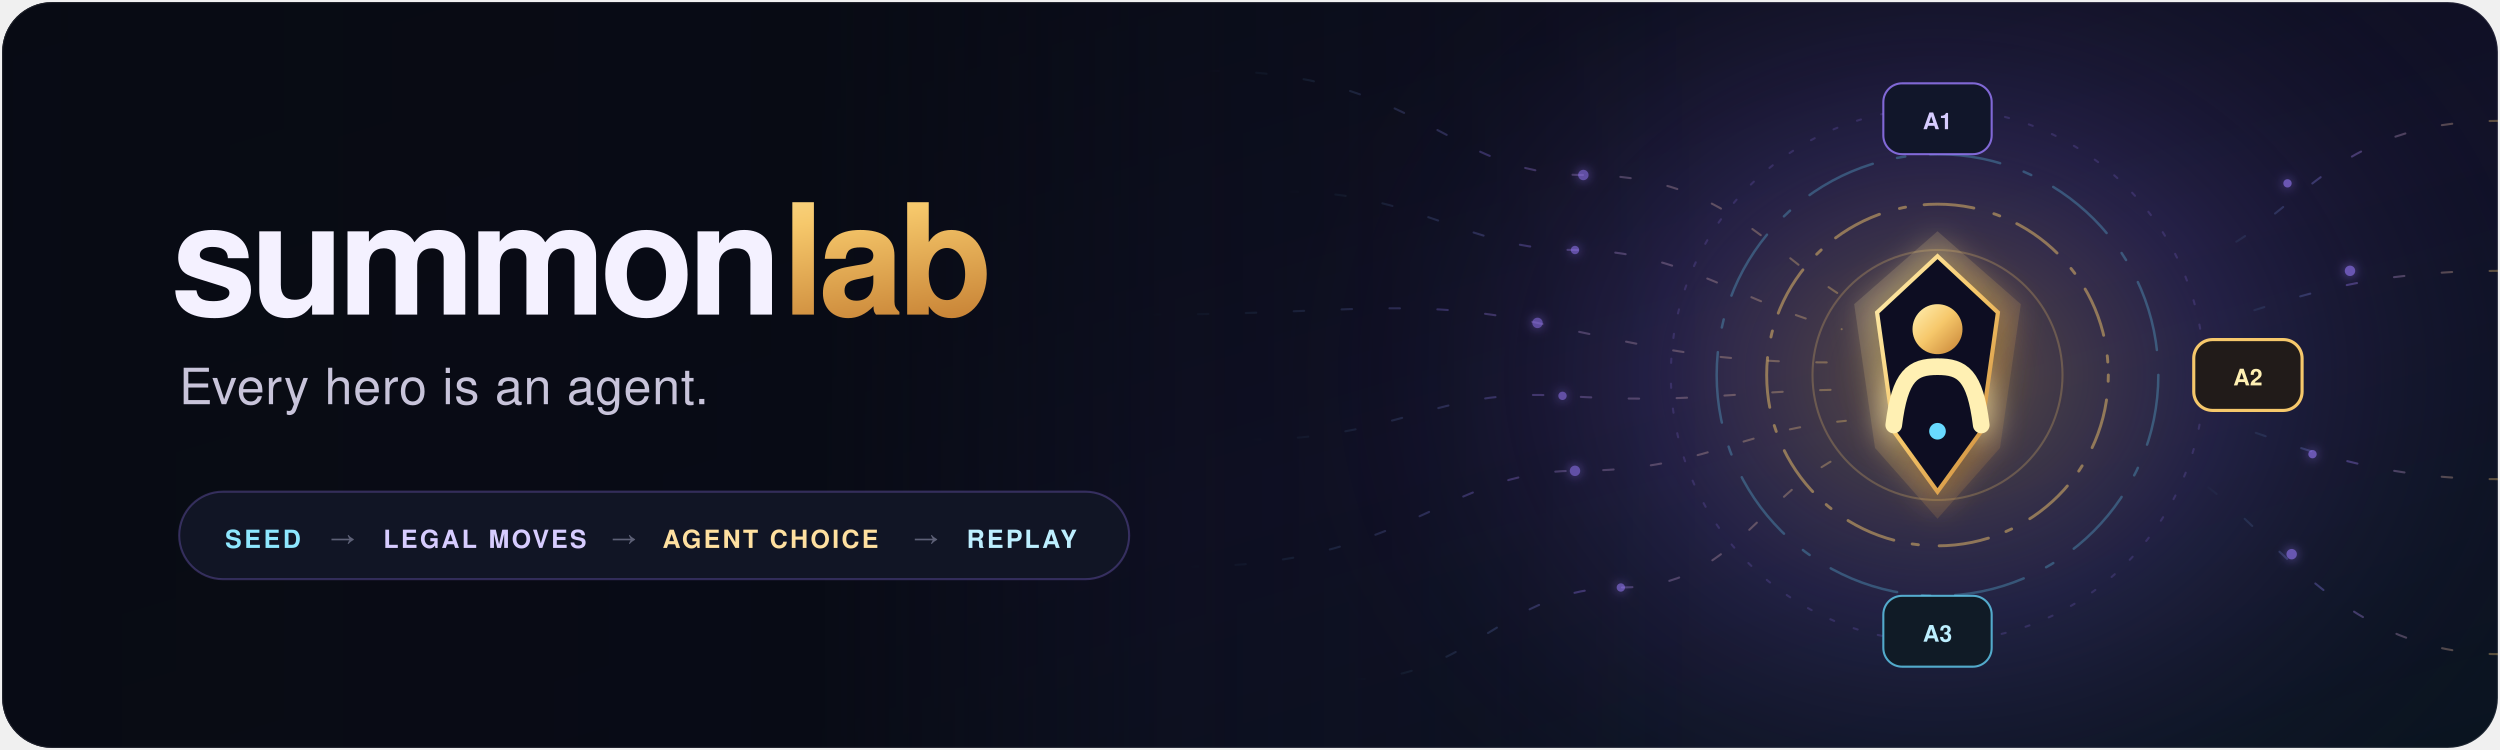
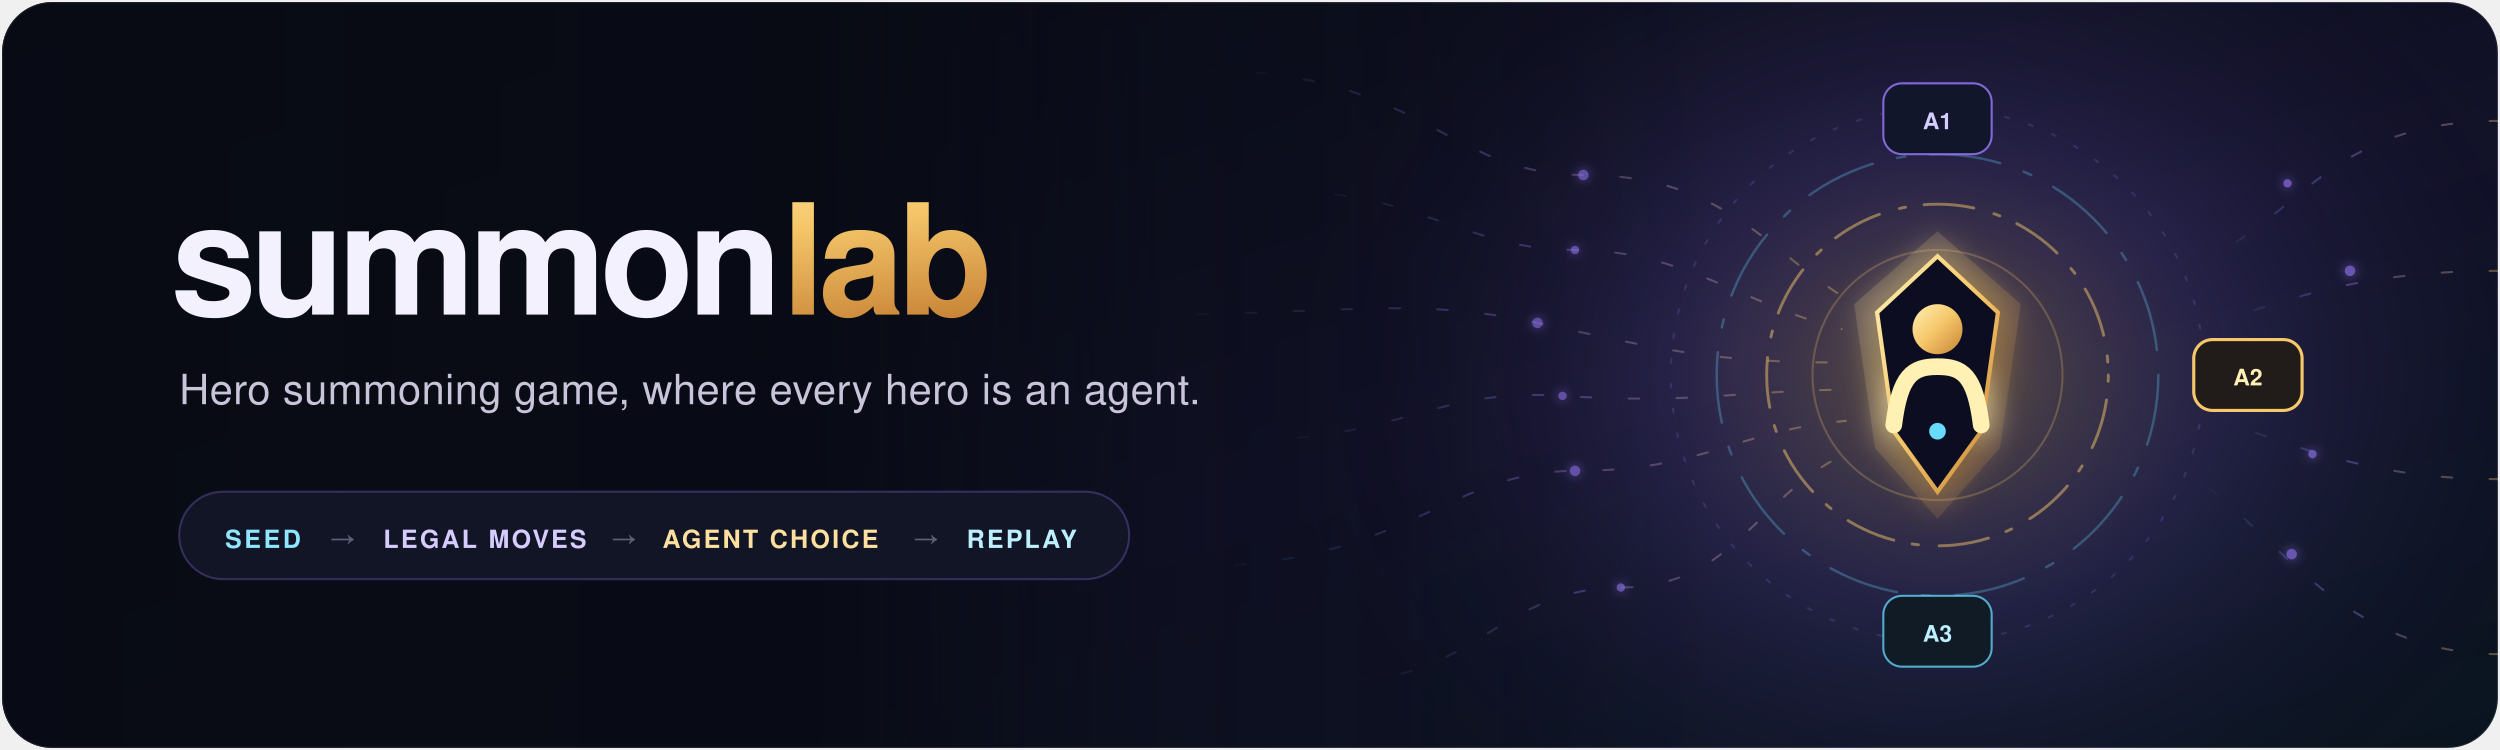
- <svg xmlns="http://www.w3.org/2000/svg" viewBox="0 0 1200 360" role="img" aria-label="summonlab — Every hero is an agent">
+ <svg xmlns="http://www.w3.org/2000/svg" viewBox="0 0 1200 360" role="img" aria-label="summonlab — Hero summoning game, where every hero is an agent">
  <defs>
    <linearGradient id="backdrop" x1="0" y1="0" x2="1" y2="1">
      <stop offset="0" stop-color="#080b14" />
      <stop offset="0.58" stop-color="#111128" />
      <stop offset="1" stop-color="#0a1420" />
    </linearGradient>
    <radialGradient id="summonGlow" cx="50%" cy="50%" r="50%">
      <stop offset="0" stop-color="#f6c86b" stop-opacity="0.34" />
      <stop offset="0.42" stop-color="#9b7cff" stop-opacity="0.14" />
      <stop offset="1" stop-color="#080b14" stop-opacity="0" />
    </radialGradient>
    <linearGradient id="gold" x1="0" y1="0" x2="1" y2="1">
      <stop offset="0" stop-color="#fff0b3" />
      <stop offset="0.48" stop-color="#f6c86b" />
      <stop offset="1" stop-color="#c78235" />
    </linearGradient>
    <linearGradient id="threadGradient" x1="0" y1="0" x2="1" y2="0">
      <stop offset="0" stop-color="#67d9ff" stop-opacity="0" />
      <stop offset="0.45" stop-color="#9b7cff" />
      <stop offset="1" stop-color="#f6c86b" />
    </linearGradient>
    <linearGradient id="scrim" x1="0" y1="0" x2="1" y2="0">
      <stop offset="0" stop-color="#080b14" stop-opacity="0.98" />
      <stop offset="0.48" stop-color="#080b14" stop-opacity="0.92" />
      <stop offset="0.68" stop-color="#080b14" stop-opacity="0.35" />
      <stop offset="1" stop-color="#080b14" stop-opacity="0" />
    </linearGradient>
    <filter id="softGlow" x="-80%" y="-80%" width="260%" height="260%">
      <feGaussianBlur stdDeviation="7" result="blur" />
      <feMerge>
        <feMergeNode in="blur" />
        <feMergeNode in="SourceGraphic" />
      </feMerge>
    </filter>
    <filter id="tinyGlow" x="-100%" y="-100%" width="300%" height="300%">
      <feGaussianBlur stdDeviation="2.5" result="blur" />
      <feMerge>
        <feMergeNode in="blur" />
        <feMergeNode in="SourceGraphic" />
      </feMerge>
    </filter>
    <clipPath id="frameClip">
      <rect x="1" y="1" width="1198" height="358" rx="24" />
    </clipPath>
  </defs>
  <style>
    .copy { font-family: "Segoe UI", system-ui, -apple-system, Helvetica, Arial, sans-serif; }
    .thread { stroke-dasharray: 5 18; }
    .orbit { transform-box: view-box; transform-origin: 930px 180px; }
    .card { transform-box: fill-box; transform-origin: center; }
    @keyframes signal { to { stroke-dashoffset: -92; } }
    @keyframes orbitForward { to { transform: rotate(360deg); } }
    @keyframes orbitBack { to { transform: rotate(-360deg); } }
    @keyframes breathe { 0%, 100% { opacity: 0.55; transform: scale(0.96); } 50% { opacity: 1; transform: scale(1.04); } }
    @keyframes choose { 0%, 58%, 100% { opacity: 0.48; } 66%, 82% { opacity: 1; } }
    @media (prefers-reduced-motion: no-preference) {
      .thread { animation: signal 7s linear infinite; }
      .thread.slow { animation-duration: 10s; }
      .orbit-forward { animation: orbitForward 28s linear infinite; }
      .orbit-back { animation: orbitBack 38s linear infinite; }
      .card-counter { animation: orbitBack 28s linear infinite; }
      .core { transform-box: fill-box; transform-origin: center; animation: breathe 4.8s ease-in-out infinite; }
      .chosen { animation: choose 7s ease-in-out infinite; }
    }
  </style>
  <g clip-path="url(#frameClip)">
    <rect width="1200" height="360" fill="url(#backdrop)" />
    <ellipse cx="930" cy="180" rx="330" ry="275" fill="url(#summonGlow)" />
    <g fill="none" stroke="url(#threadGradient)" stroke-linecap="round" opacity="0.34">
      <path class="thread slow" d="M580 34 C682 34 694 84 760 84 S846 118 884 142" />
      <path class="thread" d="M618 92 C680 92 704 120 756 120 S836 146 884 158" />
      <path class="thread slow" d="M552 151 C644 151 677 142 738 155 S822 174 884 174" />
      <path class="thread" d="M600 211 C672 211 688 186 750 190 S830 188 884 187" />
      <path class="thread slow" d="M570 272 C674 272 694 226 756 226 S832 207 886 202" />
      <path class="thread" d="M650 326 C706 326 722 282 778 282 S844 235 890 216" />
      <path class="thread" d="M1200 58 C1118 58 1104 105 1058 124" />
      <path class="thread slow" d="M1200 130 C1136 130 1104 142 1066 154" />
      <path class="thread" d="M1200 230 C1138 230 1102 214 1066 202" />
      <path class="thread slow" d="M1200 314 C1126 314 1094 258 1056 231" />
    </g>
    <g fill="#9b7cff" opacity="0.62" filter="url(#tinyGlow)">
      <circle cx="760" cy="84" r="2.5" />
      <circle cx="756" cy="120" r="2" />
      <circle cx="738" cy="155" r="2.5" />
      <circle cx="750" cy="190" r="2" />
      <circle cx="756" cy="226" r="2.5" />
      <circle cx="778" cy="282" r="2" />
      <circle cx="1098" cy="88" r="2" />
      <circle cx="1128" cy="130" r="2.5" />
      <circle cx="1110" cy="218" r="2" />
      <circle cx="1100" cy="266" r="2.5" />
    </g>
    <g fill="none" stroke-linecap="round">
      <circle cx="930" cy="180" r="128" stroke="#9b7cff" stroke-opacity="0.18" stroke-width="1" stroke-dasharray="2 10" />
      <circle class="orbit orbit-back" cx="930" cy="180" r="106" stroke="#67d9ff" stroke-opacity="0.28" stroke-width="1.2" stroke-dasharray="34 12 4 12" />
      <circle class="orbit orbit-forward" cx="930" cy="180" r="82" stroke="#f6c86b" stroke-opacity="0.48" stroke-width="1.4" stroke-dasharray="3 9 24 10" />
      <circle cx="930" cy="180" r="60" stroke="#f6c86b" stroke-opacity="0.24" />
    </g>
    <g class="orbit orbit-forward copy" font-size="11" font-weight="700" text-anchor="middle">
      <g transform="translate(904 40)">
        <g class="card card-counter">
          <rect width="52" height="34" rx="9" fill="#11162a" stroke="#9b7cff" stroke-opacity="0.8" />
          <text x="26" y="22" fill="#d7ccff">A1</text>
        </g>
      </g>
      <g class="chosen" transform="translate(1053 163)">
        <g class="card card-counter">
          <rect width="52" height="34" rx="9" fill="#211b19" stroke="#f6c86b" stroke-width="1.5" />
          <text x="26" y="22" fill="#fff0b3">A2</text>
        </g>
      </g>
      <g transform="translate(904 286)">
        <g class="card card-counter">
          <rect width="52" height="34" rx="9" fill="#101b26" stroke="#67d9ff" stroke-opacity="0.75" />
          <text x="26" y="22" fill="#bdefff">A3</text>
        </g>
      </g>
    </g>
    <g class="core" filter="url(#softGlow)">
      <path d="M930 111 L970 146 L960 215 L930 249 L900 215 L890 146 Z" fill="url(#gold)" opacity="0.16" />
      <path d="M930 123 L959 150 L951 207 L930 236 L909 207 L901 150 Z" fill="#0b1020" stroke="url(#gold)" stroke-width="2" />
      <circle cx="930" cy="158" r="12" fill="url(#gold)" />
      <path d="M909 204 C912 180 918 176 930 176 C942 176 948 180 951 204" fill="none" stroke="#fff0b3" stroke-width="8" stroke-linecap="round" />
      <circle cx="930" cy="207" r="4" fill="#67d9ff" />
    </g>
    <rect width="820" height="360" fill="url(#scrim)" />
    <g class="copy">
      <text x="82" y="151" fill="#f4f1ff" font-size="74" font-weight="780" letter-spacing="-3">summon<tspan fill="url(#gold)">lab</tspan>
      </text>
-       <text x="86" y="194" fill="#c8c4da" font-size="24" font-weight="430" letter-spacing="0.4">Every hero is an agent.</text>
+       <text x="86" y="194" fill="#c8c4da" font-size="20" font-weight="430" letter-spacing="0.2">Hero summoning game, where every hero is an agent.</text>
      <g transform="translate(86 236)">
        <rect width="456" height="42" rx="21" fill="#111525" stroke="#9b7cff" stroke-opacity="0.28" />
        <text x="22" y="27" fill="#8ee7ff" font-size="12" font-weight="650" letter-spacing="1.25">SEED</text>
        <text x="72" y="27" fill="#5d6076" font-size="13">→</text>
        <text x="98" y="27" fill="#d7ccff" font-size="12" font-weight="650" letter-spacing="1.1">LEGAL MOVES</text>
        <text x="207" y="27" fill="#5d6076" font-size="13">→</text>
        <text x="232" y="27" fill="#ffe0a0" font-size="12" font-weight="650" letter-spacing="1.1">AGENT CHOICE</text>
        <text x="352" y="27" fill="#5d6076" font-size="13">→</text>
        <text x="378" y="27" fill="#bdefff" font-size="12" font-weight="650" letter-spacing="1.1">REPLAY</text>
      </g>
    </g>
  </g>
  <rect x="1" y="1" width="1198" height="358" rx="24" fill="none" stroke="#ffffff" stroke-opacity="0.09" />
</svg>
